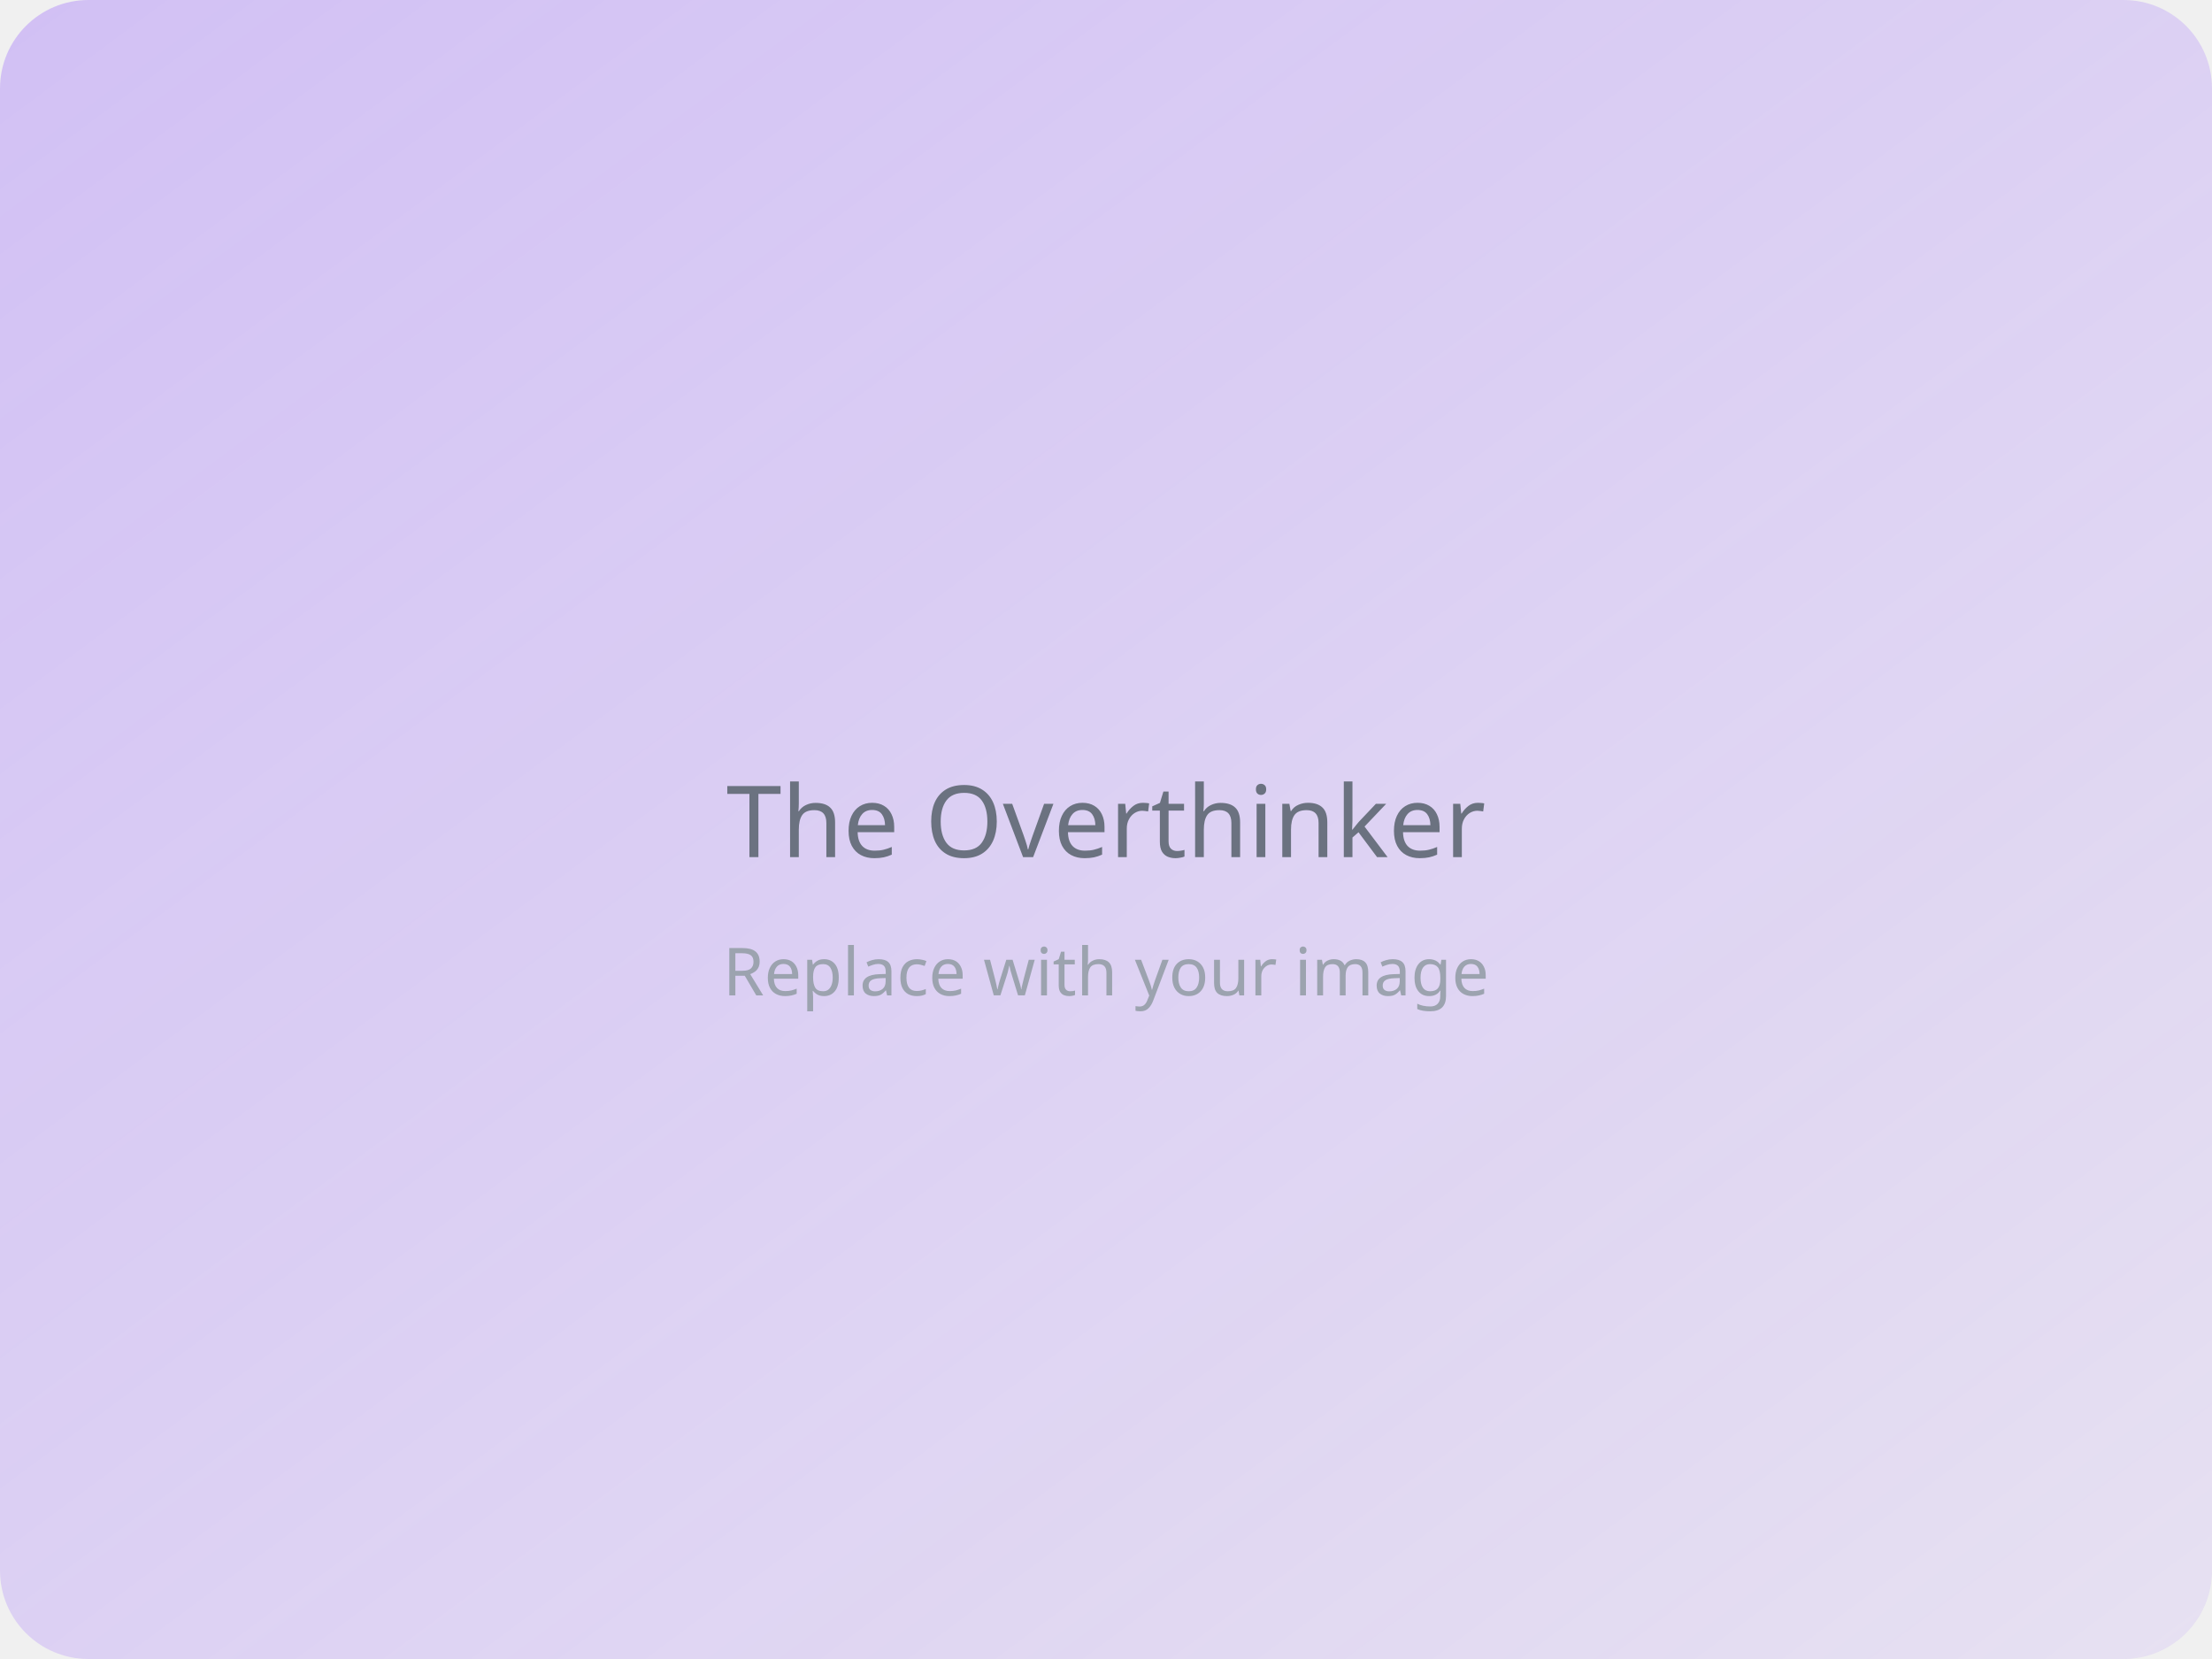
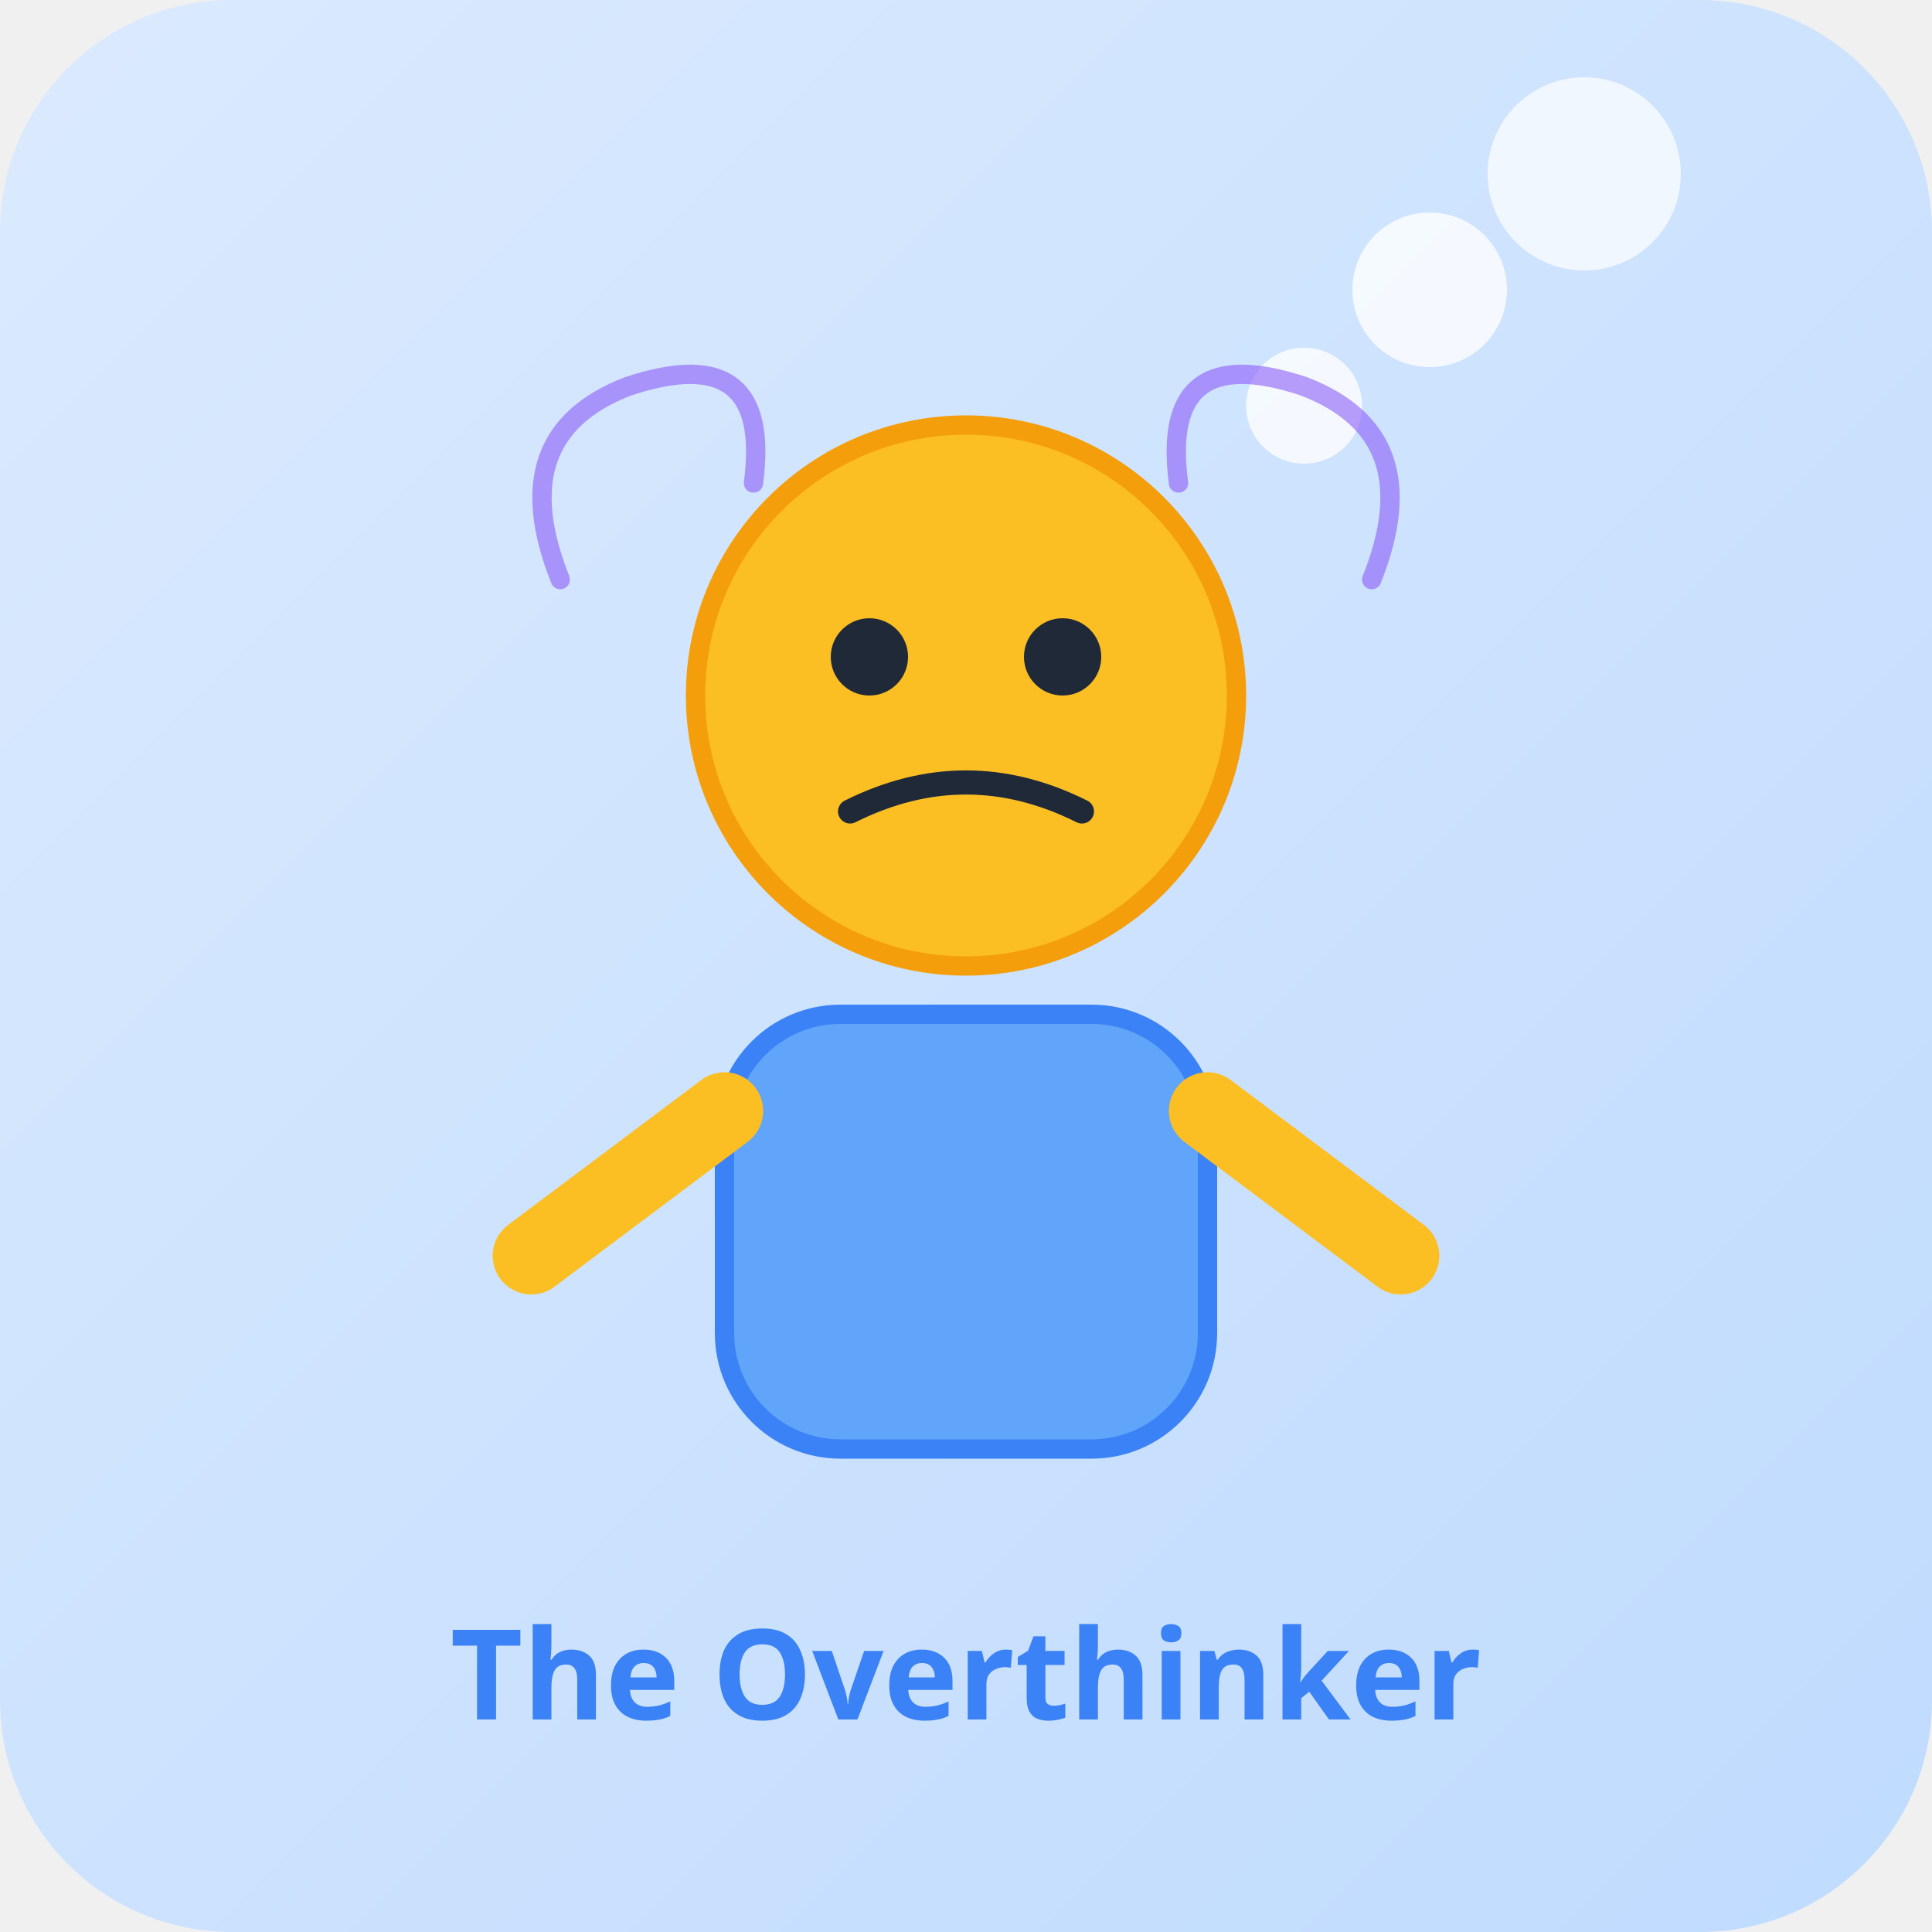
- <svg xmlns="http://www.w3.org/2000/svg" width="400" height="300" viewBox="0 0 400 300">
+ <svg xmlns="http://www.w3.org/2000/svg" width="200" height="200" viewBox="0 0 200 200">
  <defs>
-     <linearGradient id="overthinker" x1="0%" y1="0%" x2="100%" y2="100%">
-       <stop offset="0%" style="stop-color:#8C52FF;stop-opacity:0.3" />
-       <stop offset="100%" style="stop-color:#8C52FF;stop-opacity:0.1" />
+     <linearGradient id="bg" x1="0%" y1="0%" x2="100%" y2="100%">
+       <stop offset="0%" style="stop-color:#DBEAFE;stop-opacity:1" />
+       <stop offset="100%" style="stop-color:#BFDBFE;stop-opacity:1" />
    </linearGradient>
  </defs>
-   <rect width="400" height="300" fill="url(#overthinker)" rx="16" />
-   <text x="200" y="155" font-family="system-ui,sans-serif" font-size="18" fill="#6B7280" text-anchor="middle">The Overthinker</text>
-   <text x="200" y="180" font-family="system-ui,sans-serif" font-size="12" fill="#9CA3AF" text-anchor="middle">Replace with your image</text>
+   <rect width="200" height="200" fill="url(#bg)" rx="24" />
+   <circle cx="100" cy="72" r="28" fill="#FBBF24" stroke="#F59E0B" stroke-width="2" />
+   <circle cx="90" cy="68" r="4" fill="#1F2937" />
+   <circle cx="110" cy="68" r="4" fill="#1F2937" />
+   <path d="M88 84 Q100 78 112 84" fill="none" stroke="#1F2937" stroke-width="2.5" stroke-linecap="round" />
+   <circle cx="135" cy="42" r="6" fill="white" opacity="0.8" />
+   <circle cx="148" cy="30" r="8" fill="white" opacity="0.8" />
+   <circle cx="164" cy="18" r="10" fill="white" opacity="0.7" />
+   <rect x="75" y="105" width="50" height="45" rx="12" fill="#60A5FA" stroke="#3B82F6" stroke-width="2" />
+   <path d="M75 115 L55 130" stroke="#FBBF24" stroke-width="8" stroke-linecap="round" />
+   <path d="M125 115 L145 130" stroke="#FBBF24" stroke-width="8" stroke-linecap="round" />
+   <path d="M58 60 Q52 45 65 40 Q80 35 78 50" fill="none" stroke="#8B5CF6" stroke-width="2" stroke-linecap="round" opacity="0.6" />
+   <path d="M142 60 Q148 45 135 40 Q120 35 122 50" fill="none" stroke="#8B5CF6" stroke-width="2" stroke-linecap="round" opacity="0.6" />
+   <text x="100" y="178" font-family="system-ui,sans-serif" font-size="13" font-weight="700" fill="#3B82F6" text-anchor="middle">The Overthinker</text>
</svg>
